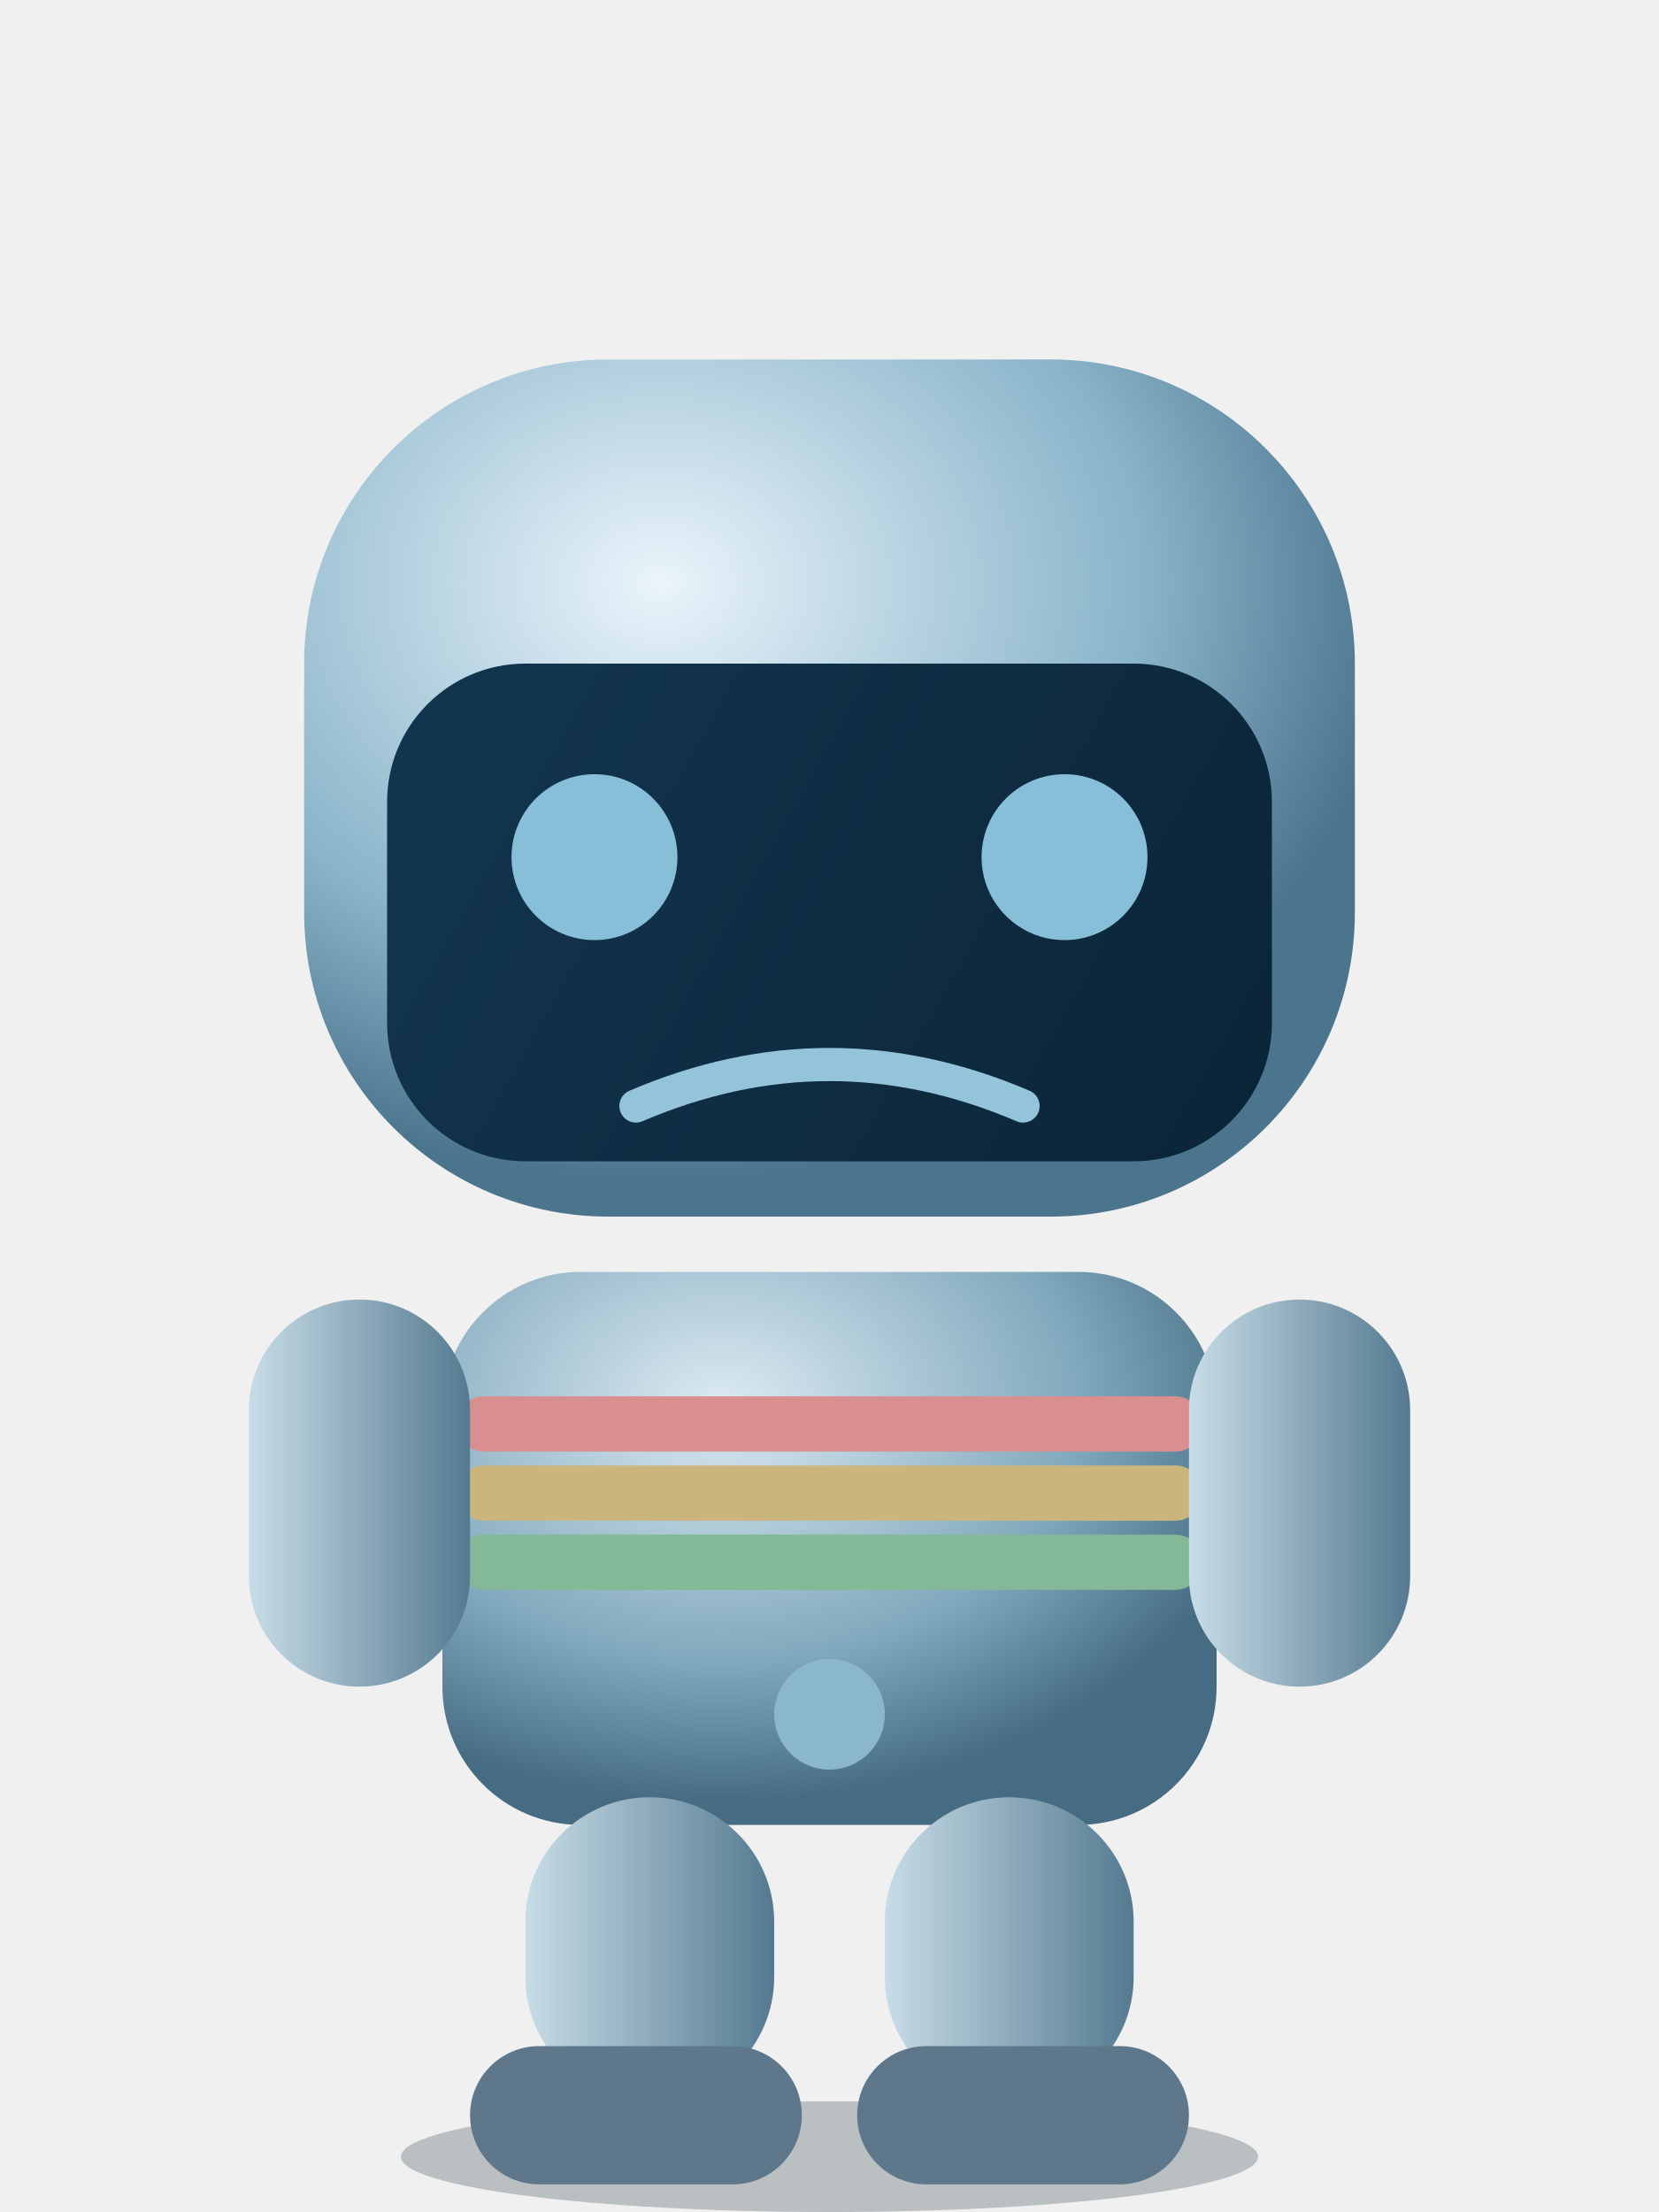
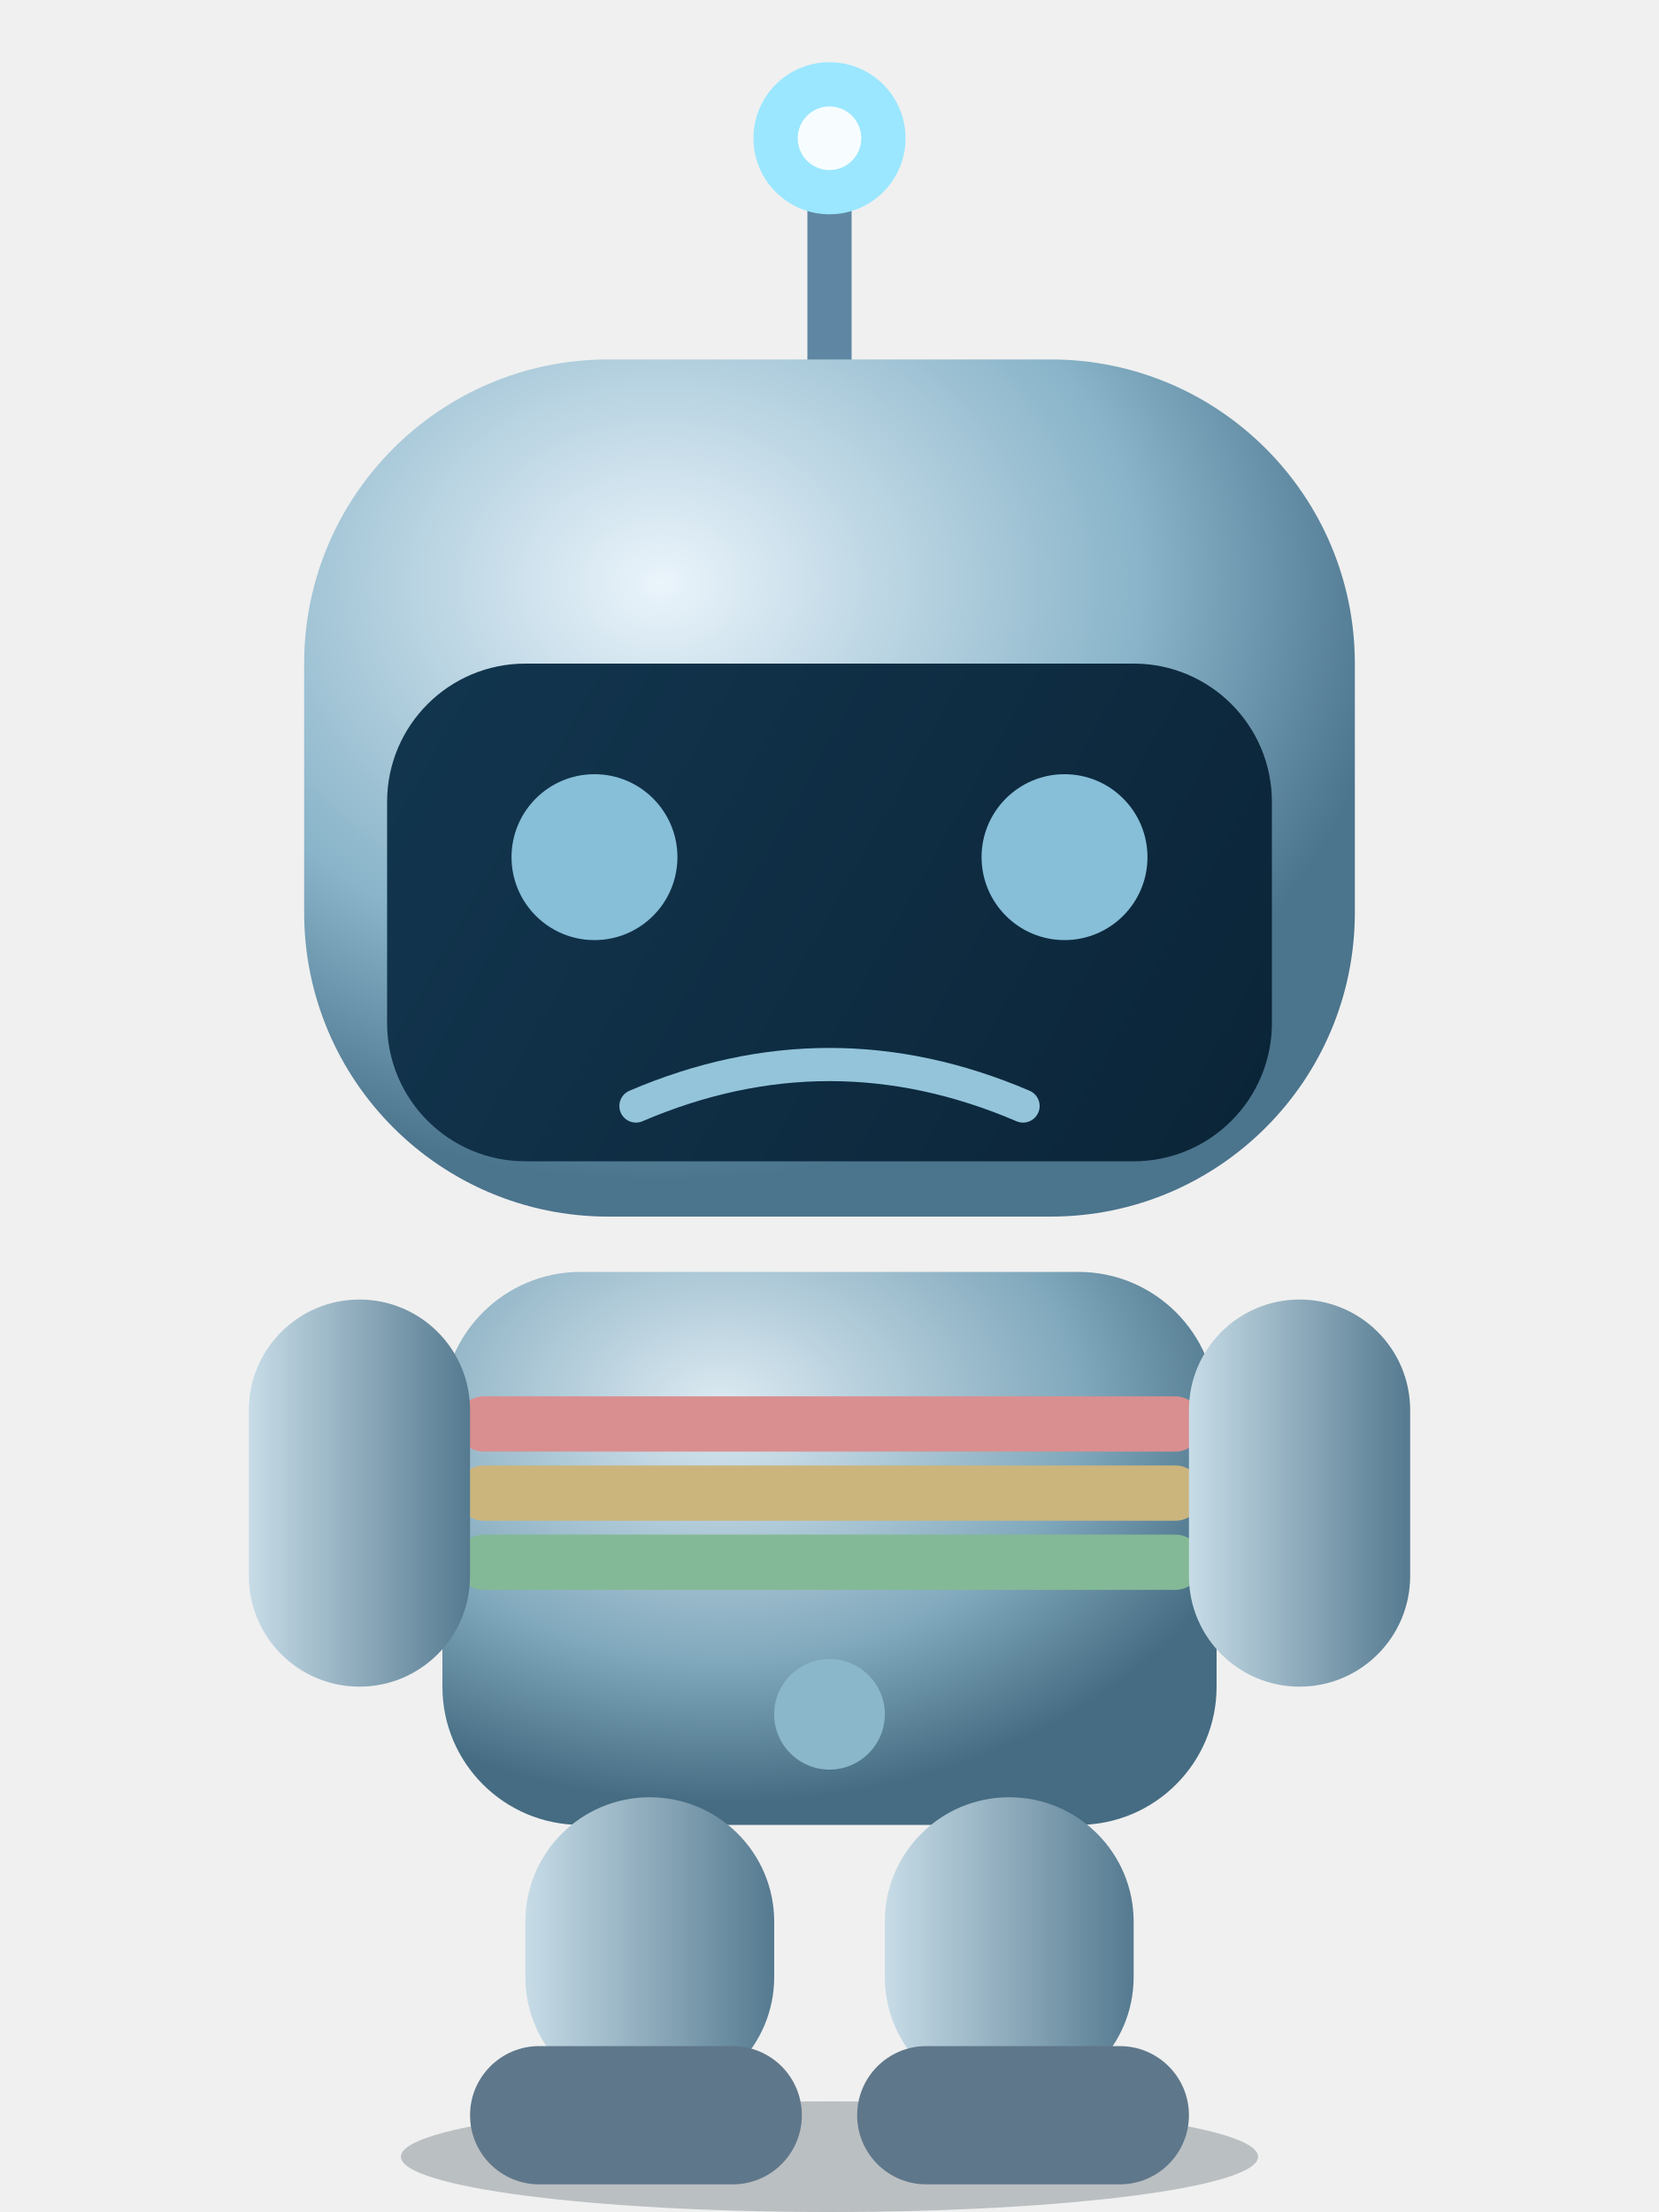
<svg xmlns="http://www.w3.org/2000/svg" width="120" height="160" viewBox="0 0 120 160" fill="none">
  <defs>
    <radialGradient id="head" cx="34%" cy="26%" r="70%">
      <stop offset="0%" stop-color="#eaf4fb" />
      <stop offset="65%" stop-color="#89b4c9" />
      <stop offset="100%" stop-color="#4b748d" />
    </radialGradient>
    <radialGradient id="body" cx="36%" cy="24%" r="72%">
      <stop offset="0%" stop-color="#dceaf2" />
      <stop offset="65%" stop-color="#80a8bc" />
      <stop offset="100%" stop-color="#456c82" />
    </radialGradient>
    <linearGradient id="visor" x1="28" y1="48" x2="92" y2="84" gradientUnits="userSpaceOnUse">
      <stop offset="0%" stop-color="#12364f" />
      <stop offset="100%" stop-color="#0b2437" />
    </linearGradient>
    <linearGradient id="limb" x1="0" y1="0" x2="1" y2="0">
      <stop offset="0%" stop-color="#c7dce7" />
      <stop offset="100%" stop-color="#557a90" />
    </linearGradient>
  </defs>
  <ellipse cx="60" cy="156" rx="31" ry="4" fill="#102331" fill-opacity="0.24" />
  <g>
+     <path d="M60 26 L60 12" stroke="#5f87a3" stroke-width="3.2" stroke-linecap="round" />
+     <circle cx="60" cy="10" r="5.5" fill="#9be7ff" />
+     <circle cx="60" cy="10" r="2.3" fill="#ffffff" fill-opacity="0.92" />
    <rect x="22" y="26" width="76" height="62" rx="22" fill="url(#head)" />
    <rect x="28" y="48" width="64" height="36" rx="10" fill="url(#visor)" />
    <circle cx="43" cy="62" r="6" fill="#87bed8" />
    <circle cx="77" cy="62" r="6" fill="#87bed8" />
    <path d="M46 80 Q60 74 74 80" stroke="#93c4da" stroke-width="2.4" stroke-linecap="round" />
    <rect x="32" y="92" width="56" height="40" rx="10" fill="url(#body)" />
    <rect x="33" y="101" width="54" height="4" rx="2" fill="#d98f8f" />
    <rect x="33" y="106" width="54" height="4" rx="2" fill="#cbb57d" />
    <rect x="33" y="111" width="54" height="4" rx="2" fill="#83b996" />
    <circle cx="60" cy="124" r="4" fill="#8bb7cb" />
    <rect x="18" y="94" width="16" height="28" rx="8" fill="url(#limb)" />
    <rect x="86" y="94" width="16" height="28" rx="8" fill="url(#limb)" />
    <rect x="38" y="130" width="18" height="22" rx="9" fill="url(#limb)" />
    <rect x="64" y="130" width="18" height="22" rx="9" fill="url(#limb)" />
    <rect x="34" y="148" width="24" height="10" rx="5" fill="#5f778a" />
    <rect x="62" y="148" width="24" height="10" rx="5" fill="#5f778a" />
  </g>
</svg>
